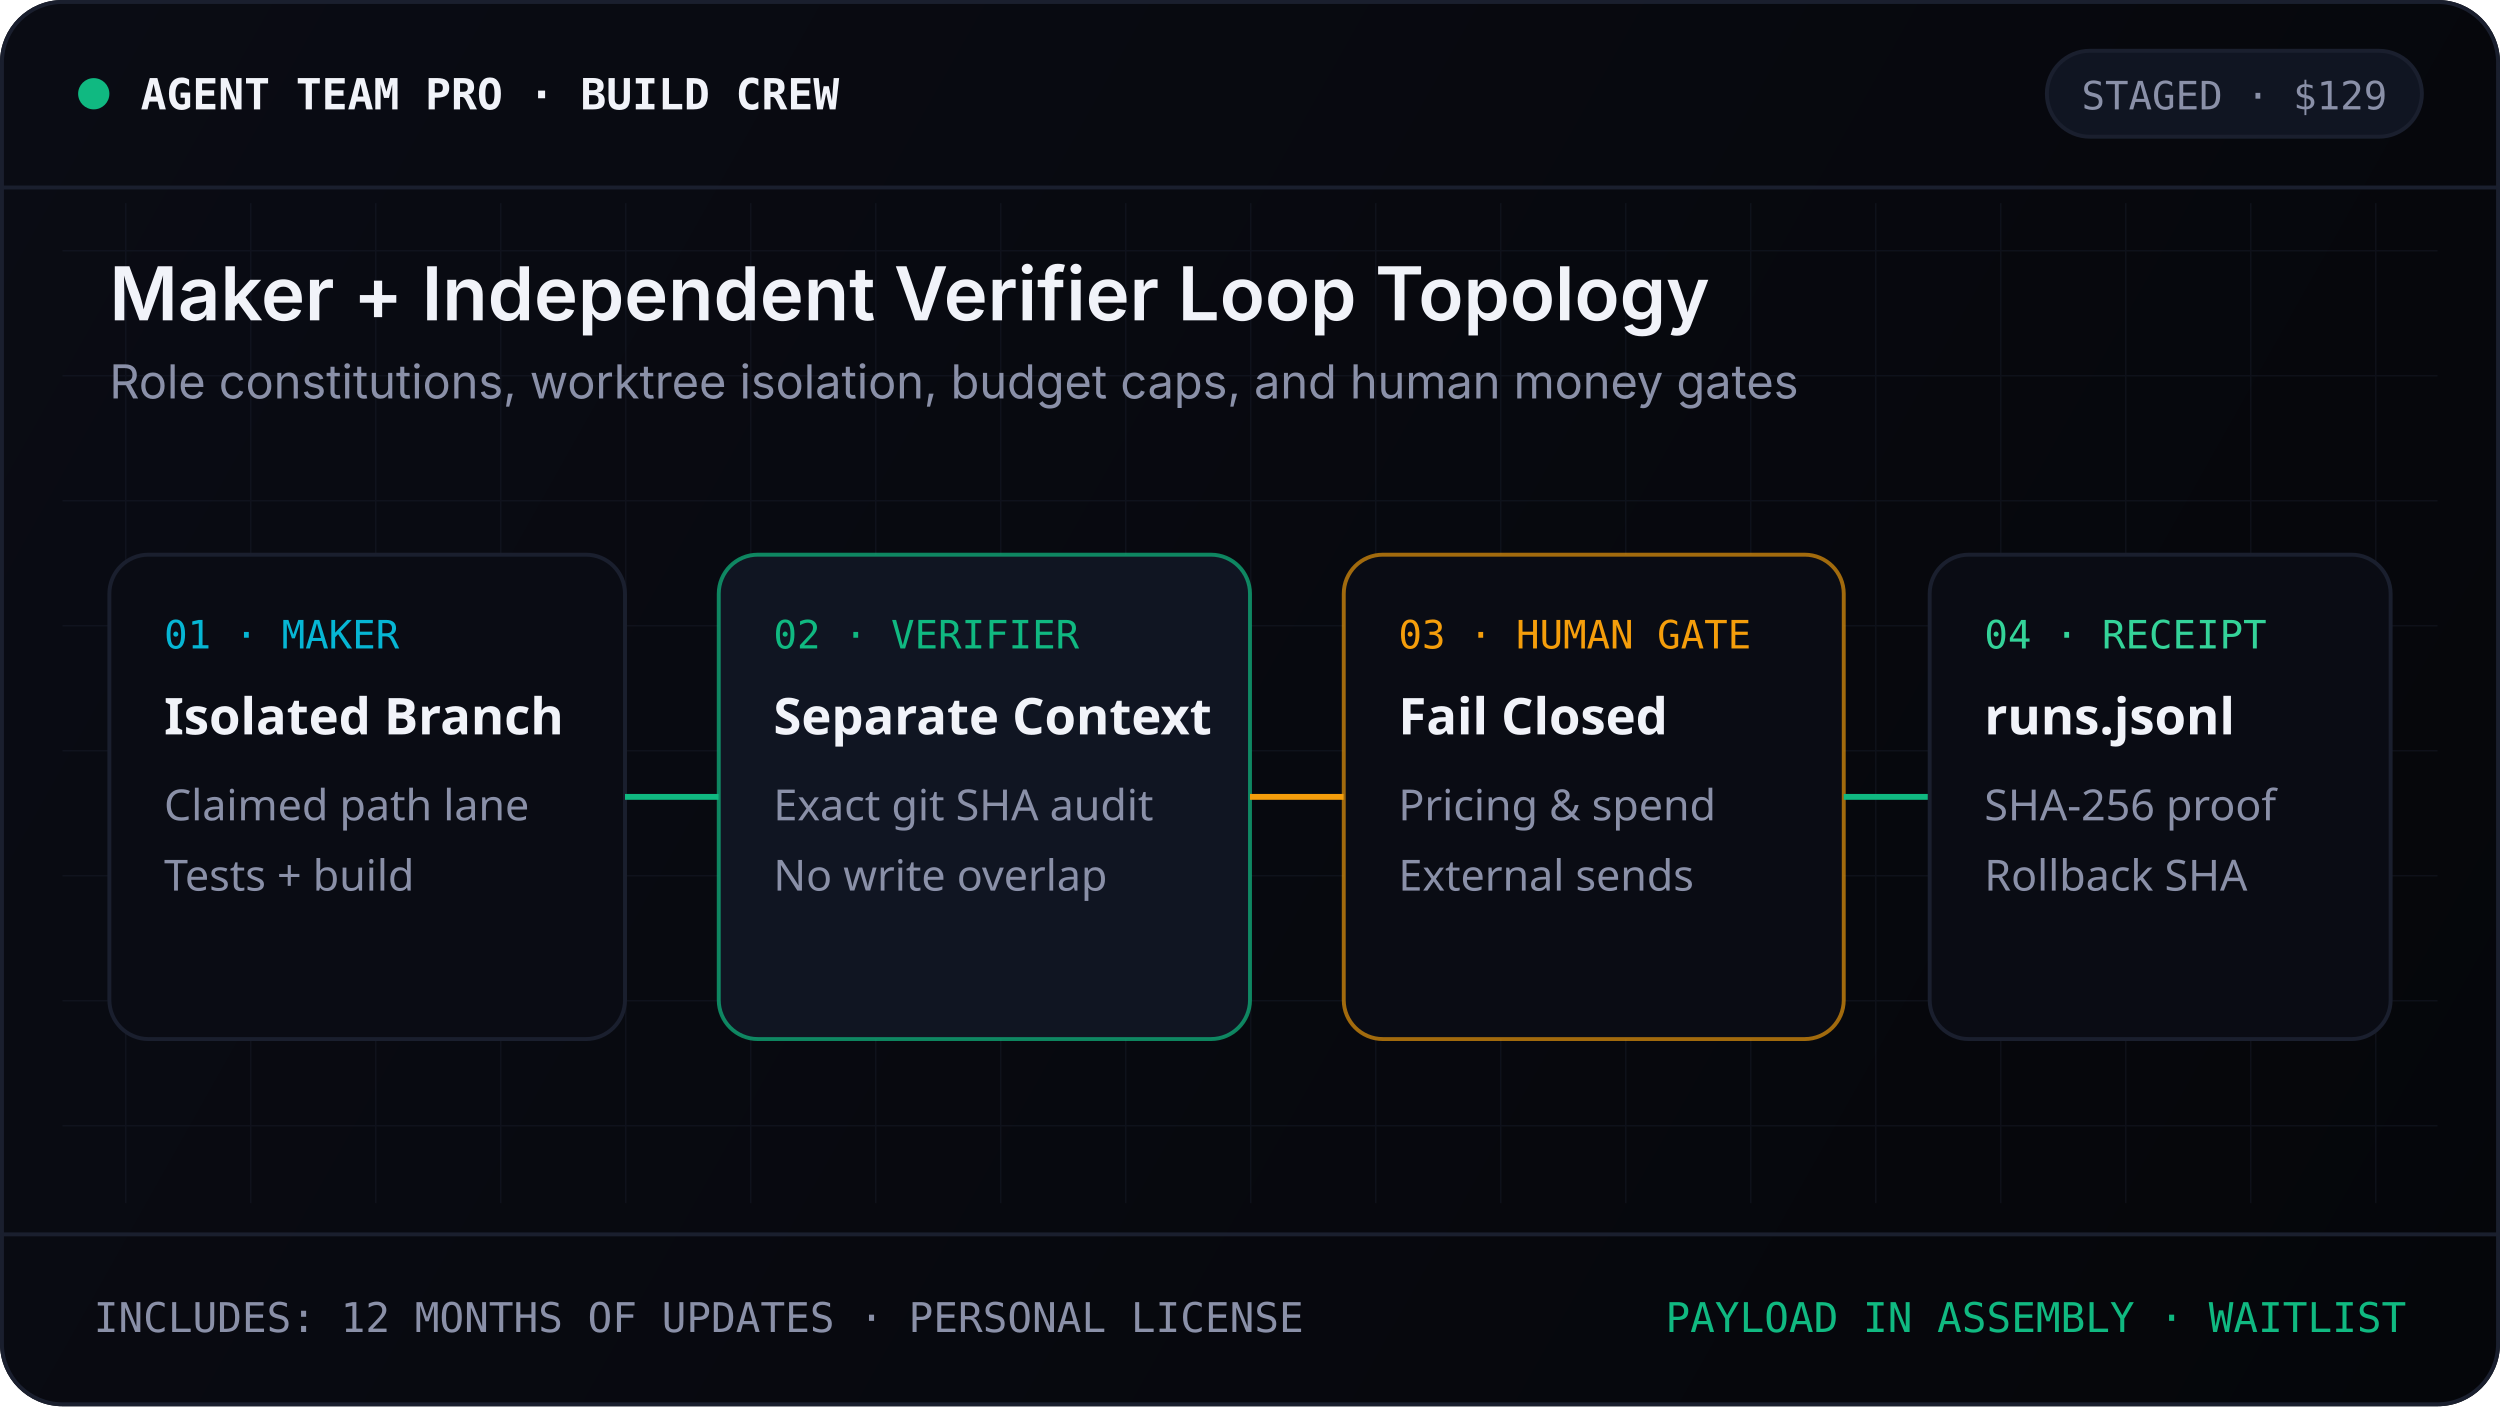
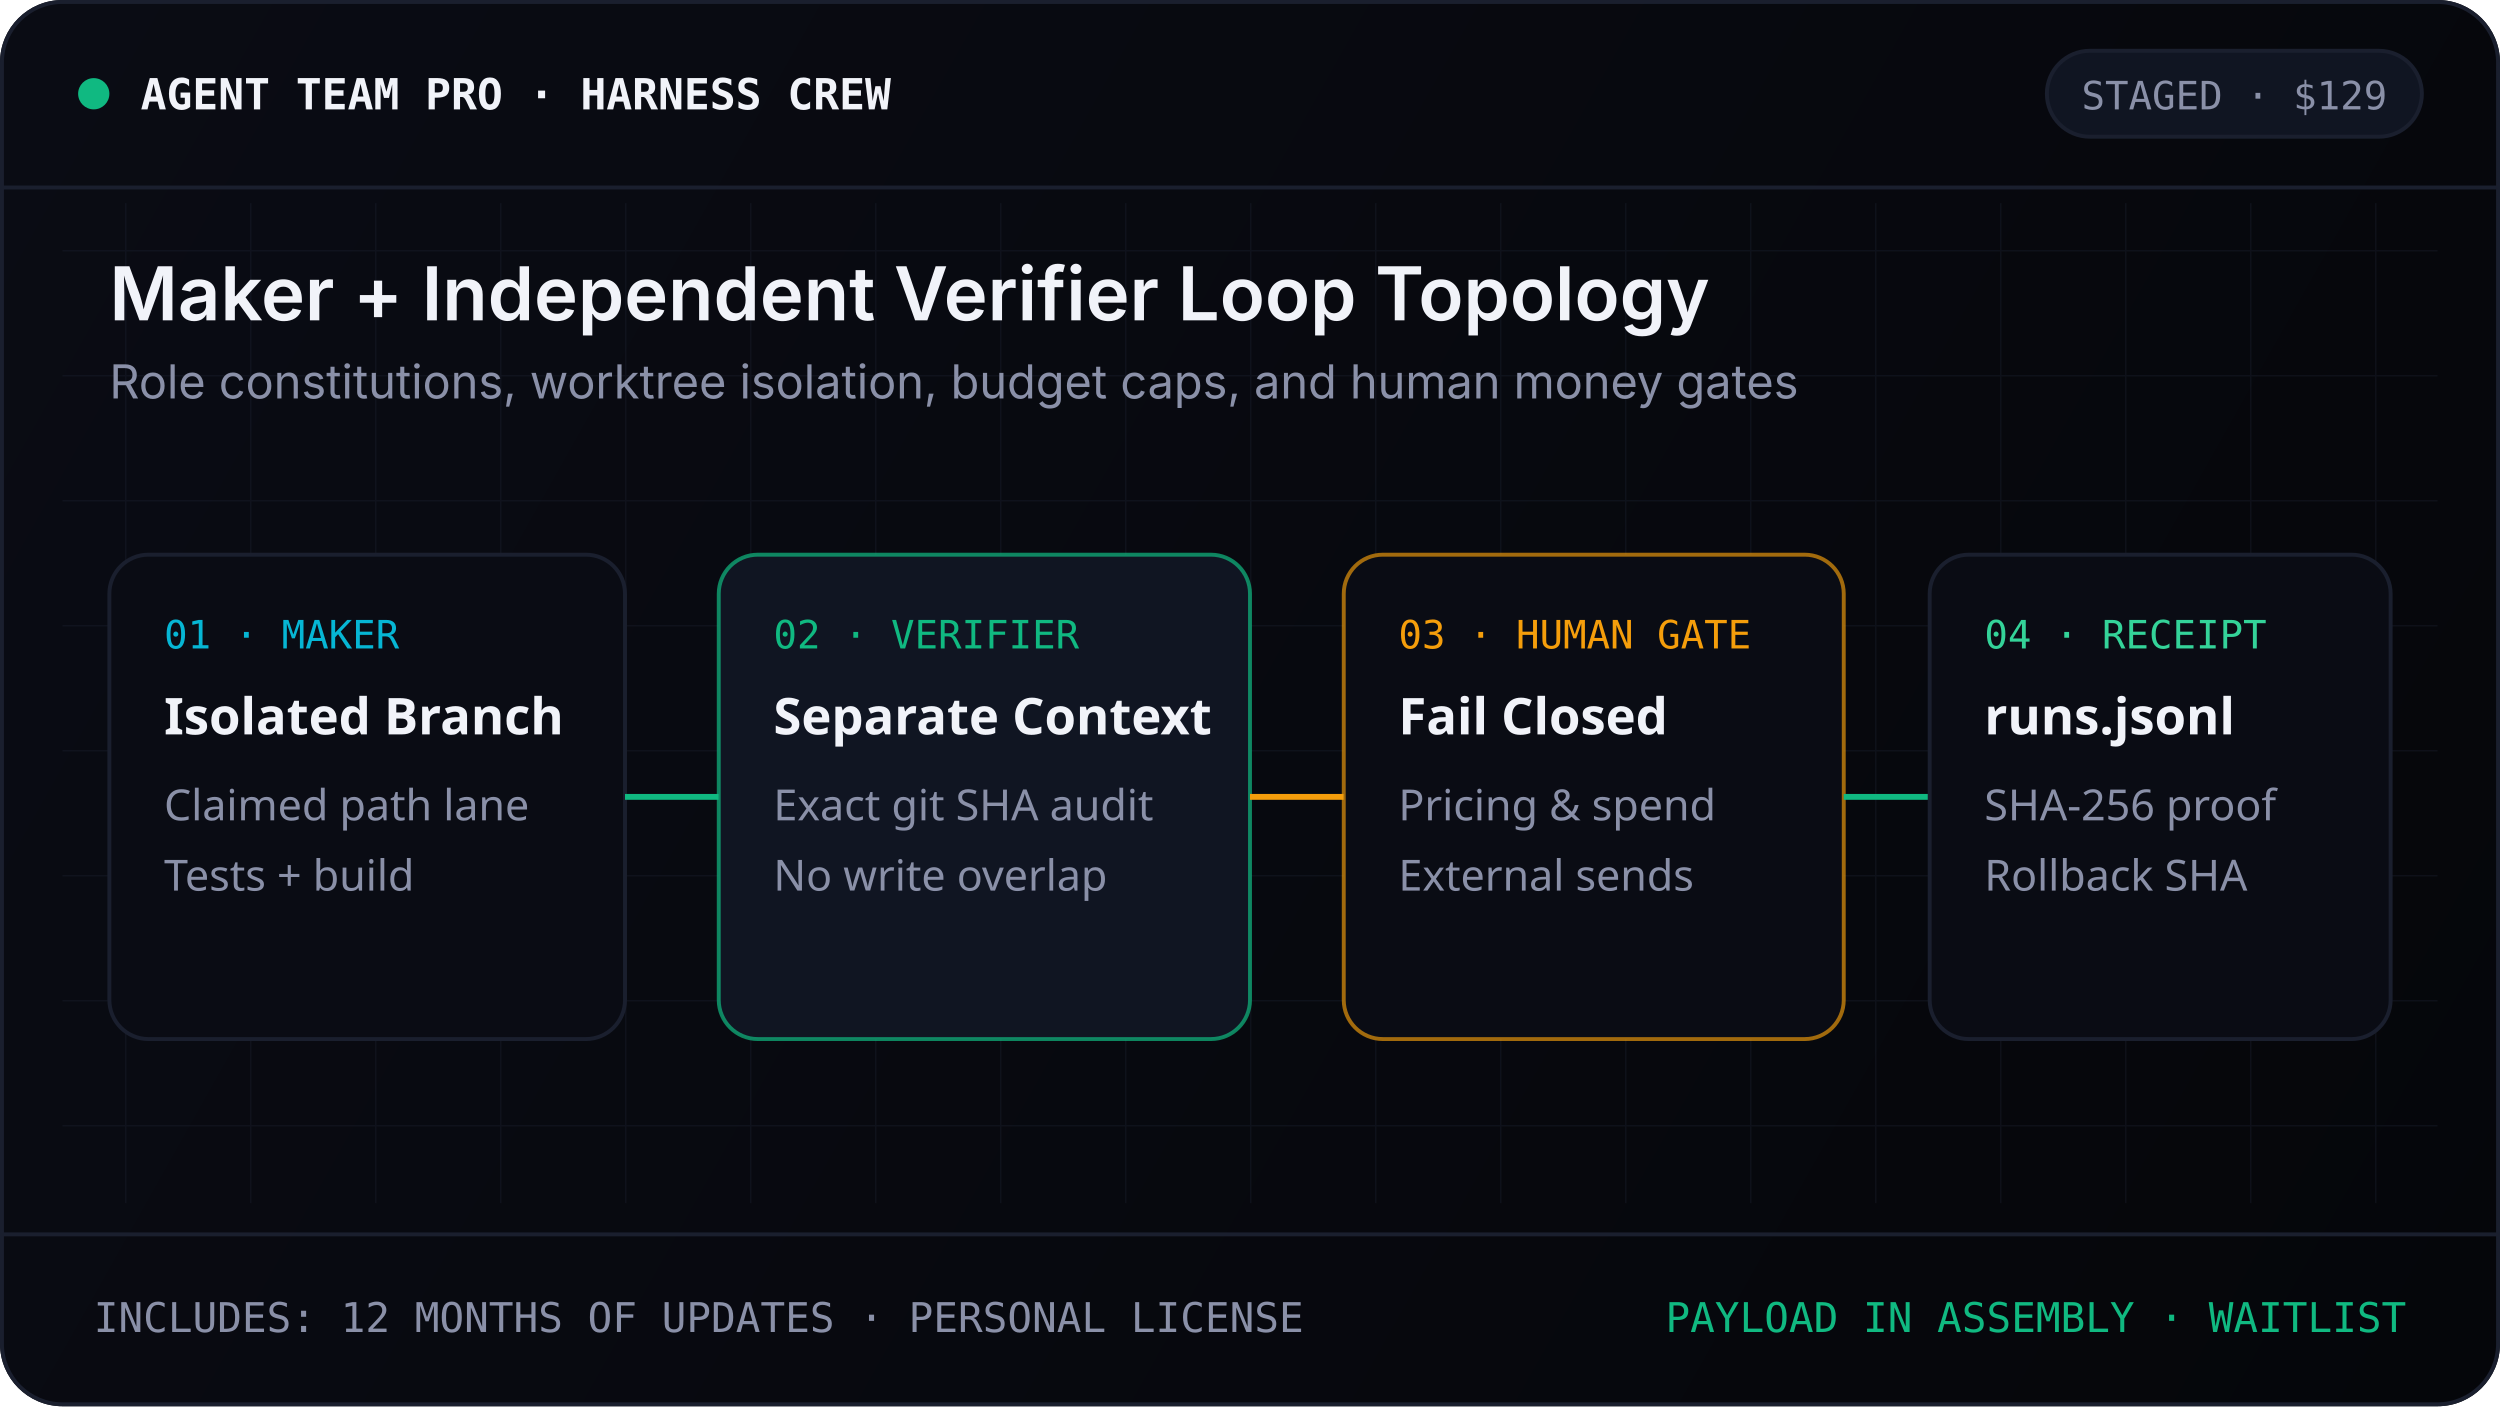
<svg xmlns="http://www.w3.org/2000/svg" viewBox="0 0 640 360" width="640" height="360" fill="none" role="img" aria-label="Maker + Independent Verifier Loop Topology">
  <defs>
    <pattern id="grid" width="32" height="32" patternUnits="userSpaceOnUse">
      <path d="M 32 0 L 0 0 0 32" fill="none" stroke="#1A1F2E" stroke-width="0.75" stroke-opacity="0.55" />
    </pattern>
    <linearGradient id="surfaceGrad" x1="0" y1="0" x2="640" y2="360" gradientUnits="userSpaceOnUse">
      <stop offset="0%" stop-color="#0A0C14" />
      <stop offset="100%" stop-color="#05060A" />
    </linearGradient>
  </defs>
  <rect width="640" height="360" rx="16" fill="url(#surfaceGrad)" />
  <rect x="0.5" y="0.5" width="639" height="359" rx="15.5" stroke="#1A1F2E" />
  <rect x="16" y="52" width="608" height="256" fill="url(#grid)" opacity="0.7" />
  <line x1="0" y1="48" x2="640" y2="48" stroke="#1A1F2E" stroke-width="1" />
  <circle cx="24" cy="24" r="4" fill="#10B981" />
-   <text x="36" y="28" fill="#F1F3F9" font-family="ui-monospace, SFMono-Regular, Menlo, Consolas, monospace" font-size="11" font-weight="600">AGENT TEAM PRO · BUILD CREW</text>
+   <text x="36" y="28" fill="#F1F3F9" font-family="ui-monospace, SFMono-Regular, Menlo, Consolas, monospace" font-size="11" font-weight="600">AGENT TEAM PRO · HARNESS CREW</text>
  <rect x="524" y="13" width="96" height="22" rx="11" fill="#101522" stroke="#1A1F2E" />
  <text x="572" y="28" text-anchor="middle" fill="#8A90A8" font-family="ui-monospace, SFMono-Regular, Menlo, Consolas, monospace" font-size="10">STAGED · $129</text>
  <text x="28" y="82" fill="#F1F3F9" font-family="system-ui, -apple-system, Segoe UI, sans-serif" font-size="19" font-weight="600">Maker + Independent Verifier Loop Topology</text>
  <text x="28" y="102" fill="#8A90A8" font-family="system-ui, -apple-system, Segoe UI, sans-serif" font-size="12">Role constitutions, worktree isolation, budget caps, and human money gates</text>
  <rect x="28" y="142" width="132" height="124" rx="10" fill="#0A0C14" stroke="#1A1F2E" />
  <text x="42" y="166" fill="#06B6D4" font-family="ui-monospace, monospace" font-size="10">01 · MAKER</text>
  <text x="42" y="188" fill="#F1F3F9" font-family="system-ui, sans-serif" font-size="13" font-weight="600">Isolated Branch</text>
  <text x="42" y="210" fill="#8A90A8" font-family="system-ui, sans-serif" font-size="11">Claimed path lane</text>
  <text x="42" y="228" fill="#8A90A8" font-family="system-ui, sans-serif" font-size="11">Tests + build</text>
  <line x1="160" y1="204" x2="184" y2="204" stroke="#10B981" stroke-width="1.5" />
  <rect x="184" y="142" width="136" height="124" rx="10" fill="#101522" stroke="#10B981" stroke-opacity="0.7" />
  <text x="198" y="166" fill="#10B981" font-family="ui-monospace, monospace" font-size="10">02 · VERIFIER</text>
  <text x="198" y="188" fill="#F1F3F9" font-family="system-ui, sans-serif" font-size="13" font-weight="600">Separate Context</text>
  <text x="198" y="210" fill="#8A90A8" font-family="system-ui, sans-serif" font-size="11">Exact git SHA audit</text>
  <text x="198" y="228" fill="#8A90A8" font-family="system-ui, sans-serif" font-size="11">No write overlap</text>
  <line x1="320" y1="204" x2="344" y2="204" stroke="#F59E0B" stroke-width="1.5" />
  <rect x="344" y="142" width="128" height="124" rx="10" fill="#0A0C14" stroke="#F59E0B" stroke-opacity="0.65" />
  <text x="358" y="166" fill="#F59E0B" font-family="ui-monospace, monospace" font-size="10">03 · HUMAN GATE</text>
  <text x="358" y="188" fill="#F1F3F9" font-family="system-ui, sans-serif" font-size="13" font-weight="600">Fail Closed</text>
  <text x="358" y="210" fill="#8A90A8" font-family="system-ui, sans-serif" font-size="11">Pricing &amp; spend</text>
  <text x="358" y="228" fill="#8A90A8" font-family="system-ui, sans-serif" font-size="11">External sends</text>
  <line x1="472" y1="204" x2="494" y2="204" stroke="#10B981" stroke-width="1.5" />
  <rect x="494" y="142" width="118" height="124" rx="10" fill="#0A0C14" stroke="#1A1F2E" />
  <text x="508" y="166" fill="#34D399" font-family="ui-monospace, monospace" font-size="10">04 · RECEIPT</text>
  <text x="508" y="188" fill="#F1F3F9" font-family="system-ui, sans-serif" font-size="13" font-weight="600">runs.jsonl</text>
  <text x="508" y="210" fill="#8A90A8" font-family="system-ui, sans-serif" font-size="11">SHA-256 proof</text>
  <text x="508" y="228" fill="#8A90A8" font-family="system-ui, sans-serif" font-size="11">Rollback SHA</text>
  <line x1="0" y1="316" x2="640" y2="316" stroke="#1A1F2E" stroke-width="1" />
  <text x="24" y="341" fill="#8A90A8" font-family="ui-monospace, SFMono-Regular, Menlo, Consolas, monospace" font-size="10.5">INCLUDES: 12 MONTHS OF UPDATES · PERSONAL LICENSE</text>
  <text x="616" y="341" text-anchor="end" fill="#10B981" font-family="ui-monospace, SFMono-Regular, Menlo, Consolas, monospace" font-size="10.5">PAYLOAD IN ASSEMBLY · WAITLIST</text>
</svg>
